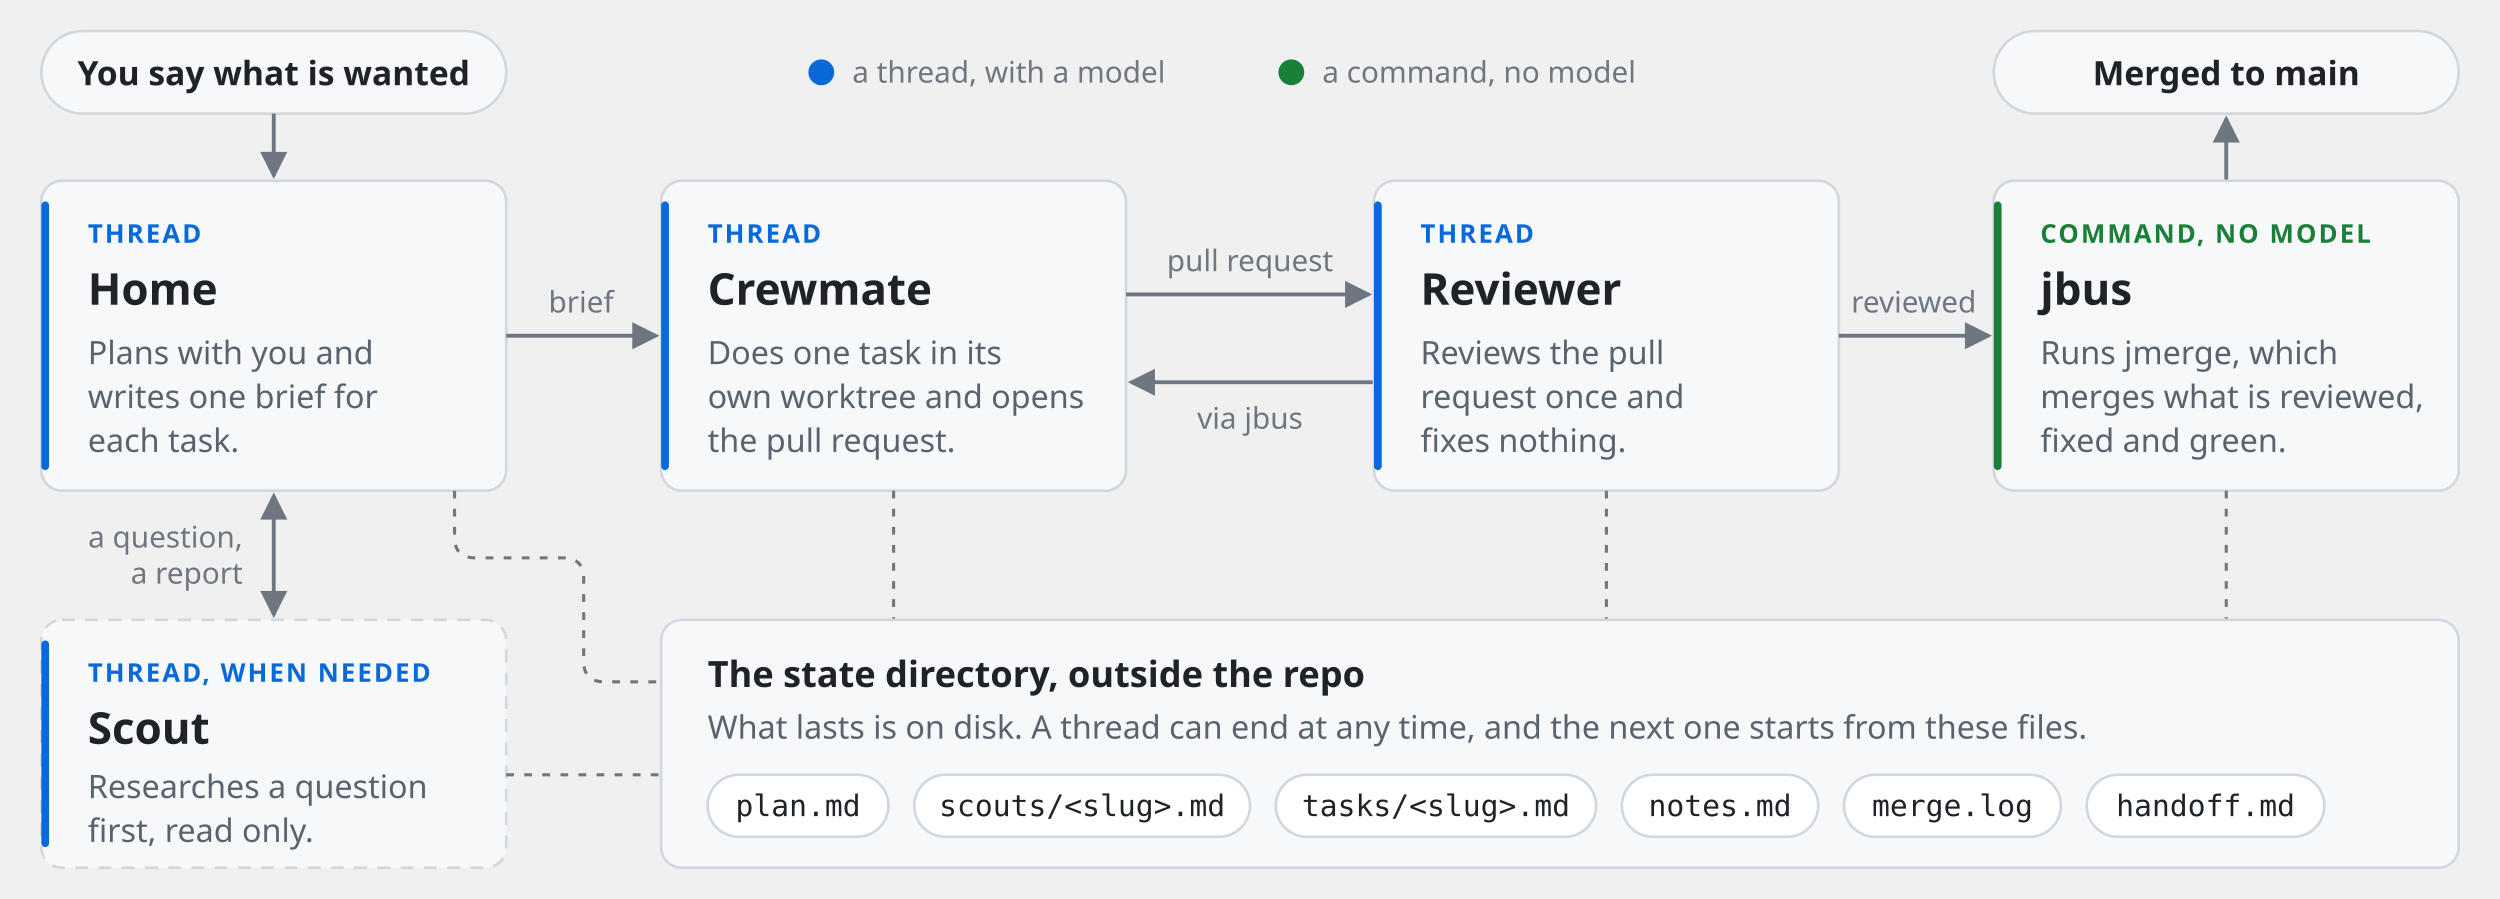
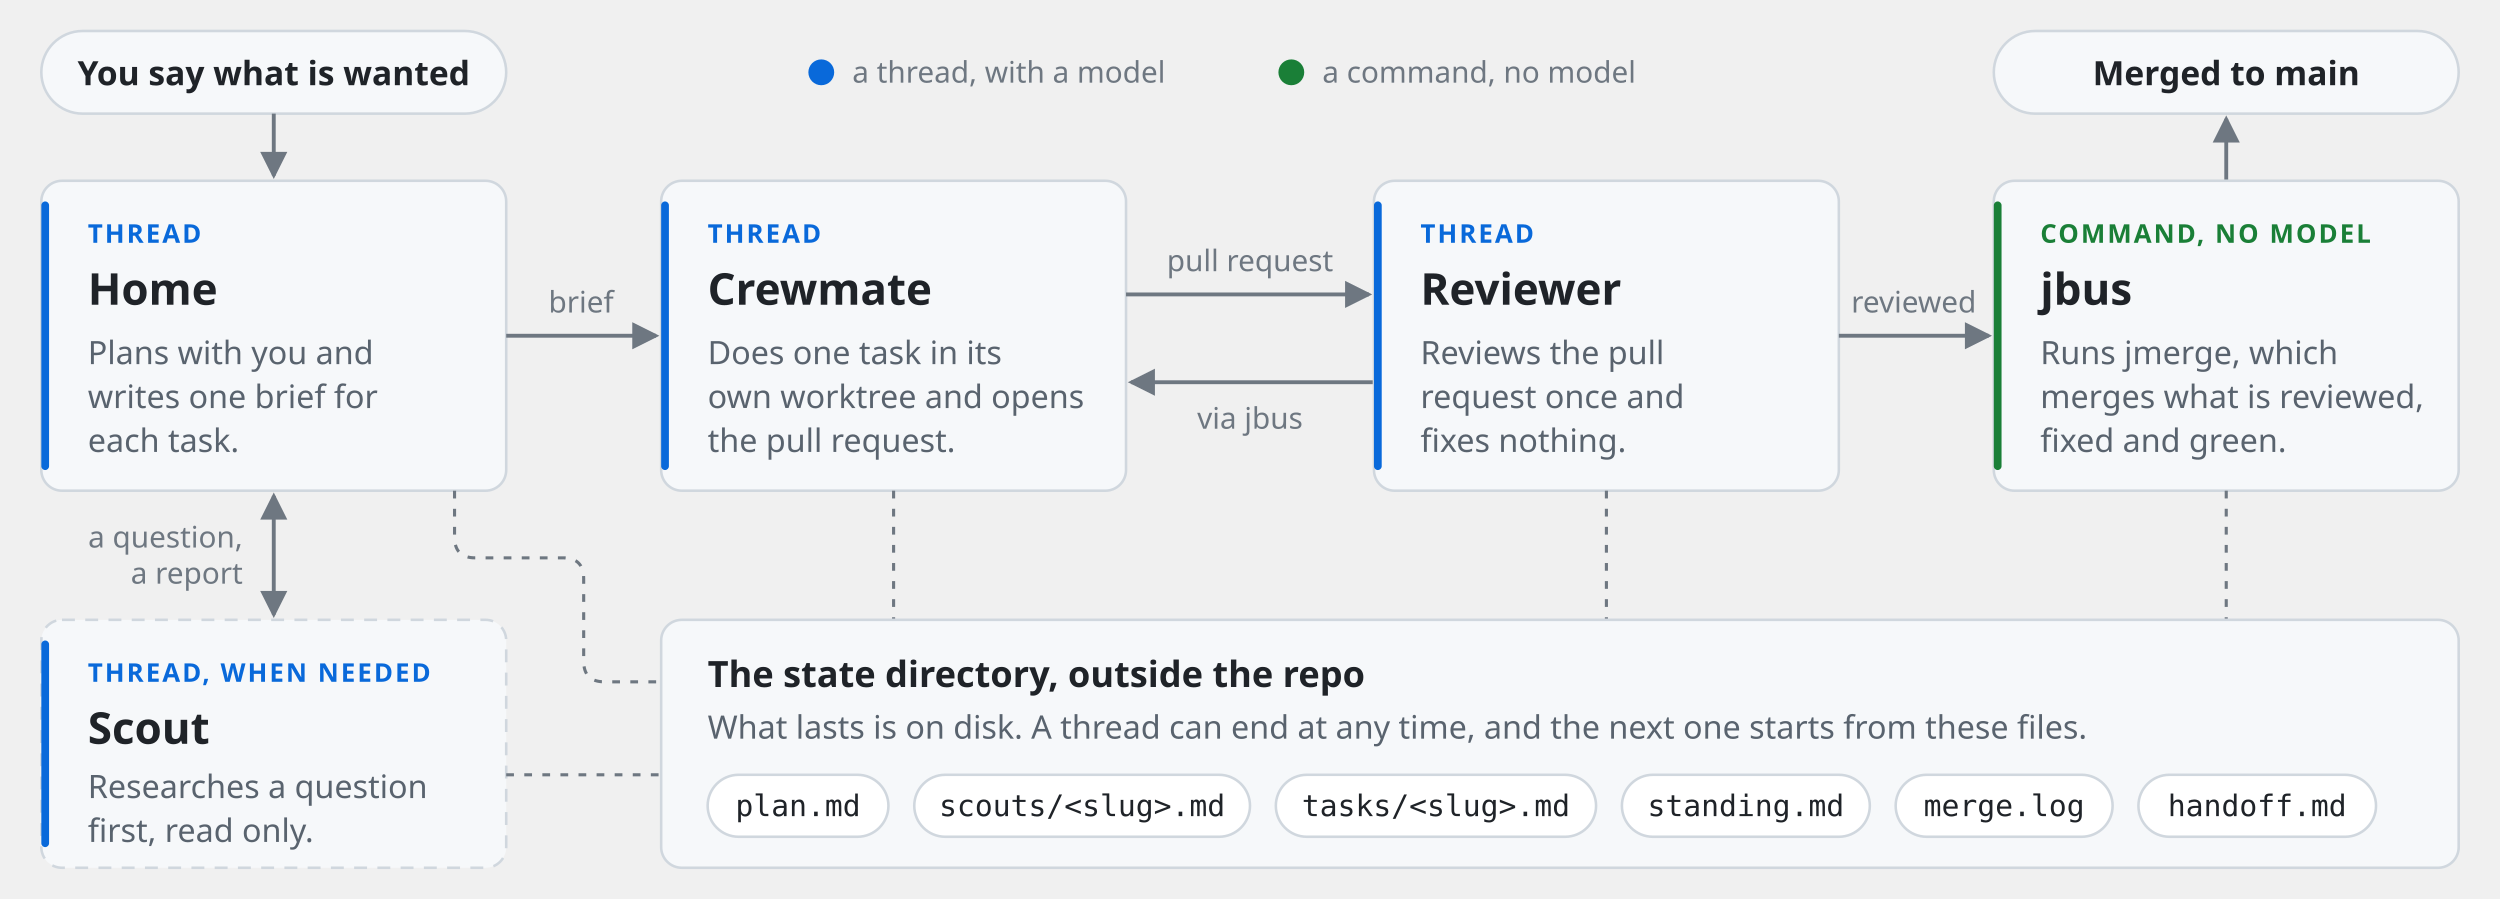
<svg xmlns="http://www.w3.org/2000/svg" viewBox="0 0 968 348" role="img" aria-labelledby="flow-title flow-desc" font-family="-apple-system, BlinkMacSystemFont, 'Segoe UI', 'Noto Sans', Helvetica, Arial, sans-serif">
  <style>
    .card { fill: #f6f8fa; stroke: #d0d7de; }
    .thread { fill: #0969da; }
    .command { fill: #1a7f37; }
    .kicker { font-size: 10px; font-weight: 600; letter-spacing: 0.08em; }
    .name { fill: #1f2328; font-size: 17px; font-weight: 600; }
    .said { fill: #59636e; font-size: 12.5px; }
    .file { fill: #1f2328; font-size: 11.5px; font-family: ui-monospace, SFMono-Regular, 'SF Mono', Menlo, Consolas, monospace; }
    .chip { fill: #ffffff; stroke: #d0d7de; }
    .line { stroke: #6e7781; stroke-width: 1.5; fill: none; }
    .tie { stroke: #6e7781; stroke-width: 1.2; stroke-dasharray: 3 4; fill: none; }
    .head { fill: #6e7781; }
    .label { fill: #6e7781; font-size: 11.5px; }
    @media (prefers-color-scheme: dark) {
      .card { fill: #161b22; stroke: #3d444d; }
      .thread { fill: #4493f8; }
      .command { fill: #3fb950; }
      .name, .file { fill: #f0f6fc; }
      .said { fill: #9198a1; }
      .chip { fill: #0d1117; stroke: #3d444d; }
      .line, .tie { stroke: #7d8590; }
      .head, .label { fill: #7d8590; }
    }
  </style>
  <defs>
    <marker id="tip" viewBox="0 0 8 8" refX="7" refY="4" markerWidth="7" markerHeight="7" orient="auto-start-reverse">
      <path class="head" d="M0 0 8 4 0 8z" />
    </marker>
  </defs>
  <rect class="card" x="16" y="12" width="180" height="32" rx="16" />
  <text class="name" x="106" y="33" text-anchor="middle" style="font-size:13px">You say what is wanted</text>
  <path class="line" d="M106 44V68" marker-end="url(#tip)" />
  <circle class="thread" cx="318" cy="28" r="5" />
  <text class="label" x="330" y="32">a thread, with a model</text>
  <circle class="command" cx="500" cy="28" r="5" />
  <text class="label" x="512" y="32">a command, no model</text>
  <rect class="card" x="772" y="12" width="180" height="32" rx="16" />
  <text class="name" x="862" y="33" text-anchor="middle" style="font-size:13px">Merged to main</text>
  <path class="line" d="M862 70V46" marker-end="url(#tip)" />
  <rect class="card" x="16" y="70" width="180" height="120" rx="8" />
  <rect class="thread" x="16" y="78" width="3" height="104" rx="1.5" />
  <text class="kicker thread" x="34" y="94">THREAD</text>
  <text class="name" x="34" y="118">Home</text>
  <text class="said" x="34" y="141">Plans with you and</text>
  <text class="said" x="34" y="158">writes one brief for</text>
  <text class="said" x="34" y="175">each task.</text>
  <path class="line" d="M196 130H254" marker-end="url(#tip)" />
  <text class="label" x="225" y="121" text-anchor="middle">brief</text>
  <rect class="card" x="256" y="70" width="180" height="120" rx="8" />
  <rect class="thread" x="256" y="78" width="3" height="104" rx="1.5" />
  <text class="kicker thread" x="274" y="94">THREAD</text>
  <text class="name" x="274" y="118">Crewmate</text>
  <text class="said" x="274" y="141">Does one task in its</text>
  <text class="said" x="274" y="158">own worktree and opens</text>
  <text class="said" x="274" y="175">the pull request.</text>
  <path class="line" d="M436 114H530" marker-end="url(#tip)" />
  <text class="label" x="484" y="105" text-anchor="middle">pull request</text>
  <path class="line" d="M532 148H438" marker-end="url(#tip)" />
  <text class="label" x="484" y="166" text-anchor="middle">via jbus</text>
  <rect class="card" x="532" y="70" width="180" height="120" rx="8" />
  <rect class="thread" x="532" y="78" width="3" height="104" rx="1.5" />
  <text class="kicker thread" x="550" y="94">THREAD</text>
  <text class="name" x="550" y="118">Reviewer</text>
  <text class="said" x="550" y="141">Reviews the pull</text>
  <text class="said" x="550" y="158">request once and</text>
  <text class="said" x="550" y="175">fixes nothing.</text>
  <path class="line" d="M712 130H770" marker-end="url(#tip)" />
  <text class="label" x="741" y="121" text-anchor="middle">reviewed</text>
  <rect class="card" x="772" y="70" width="180" height="120" rx="8" />
  <rect class="command" x="772" y="78" width="3" height="104" rx="1.5" />
  <text class="kicker command" x="790" y="94">COMMAND, NO MODEL</text>
  <text class="name" x="790" y="118">jbus</text>
  <text class="said" x="790" y="141">Runs jmerge, which</text>
  <text class="said" x="790" y="158">merges what is reviewed,</text>
  <text class="said" x="790" y="175">fixed and green.</text>
  <path class="line" d="M106 192V238" marker-start="url(#tip)" marker-end="url(#tip)" />
  <text class="label" x="94" y="212" text-anchor="end">a question,</text>
  <text class="label" x="94" y="226" text-anchor="end">a report</text>
  <rect class="card" x="16" y="240" width="180" height="96" rx="8" stroke-dasharray="5 4" />
  <rect class="thread" x="16" y="248" width="3" height="80" rx="1.5" />
  <text class="kicker thread" x="34" y="264">THREAD, WHEN NEEDED</text>
  <text class="name" x="34" y="288">Scout</text>
  <text class="said" x="34" y="309">Researches a question</text>
  <text class="said" x="34" y="326">first, read only.</text>
  <path class="tie" d="M176 190V208Q176 216 184 216H218Q226 216 226 224V256Q226 264 234 264H256" />
  <path class="tie" d="M196 300H256" />
  <path class="tie" d="M346 190V240" />
  <path class="tie" d="M622 190V240" />
  <path class="tie" d="M862 190V240" />
  <rect class="card" x="256" y="240" width="696" height="96" rx="8" />
  <text class="name" x="274" y="266" style="font-size:14px">The state directory, outside the repo</text>
  <text class="said" x="274" y="286">What lasts is on disk. A thread can end at any time, and the next one starts from these files.</text>
  <rect class="chip" x="274" y="300" width="70" height="24" rx="12" />
  <text class="file" x="309" y="316" text-anchor="middle">plan.md</text>
  <rect class="chip" x="354" y="300" width="130" height="24" rx="12" />
  <text class="file" x="419" y="316" text-anchor="middle">scouts/&lt;slug&gt;.md</text>
  <rect class="chip" x="494" y="300" width="124" height="24" rx="12" />
  <text class="file" x="556" y="316" text-anchor="middle">tasks/&lt;slug&gt;.md</text>
-   <rect class="chip" x="628" y="300" width="76" height="24" rx="12" />
-   <text class="file" x="666" y="316" text-anchor="middle">notes.md</text>
-   <rect class="chip" x="714" y="300" width="84" height="24" rx="12" />
-   <text class="file" x="756" y="316" text-anchor="middle">merge.log</text>
-   <rect class="chip" x="808" y="300" width="92" height="24" rx="12" />
-   <text class="file" x="854" y="316" text-anchor="middle">handoff.md</text>
+   <rect class="chip" x="628" y="300" width="96" height="24" rx="12" />
+   <text class="file" x="676" y="316" text-anchor="middle">standing.md</text>
+   <rect class="chip" x="734" y="300" width="84" height="24" rx="12" />
+   <text class="file" x="776" y="316" text-anchor="middle">merge.log</text>
+   <rect class="chip" x="828" y="300" width="92" height="24" rx="12" />
+   <text class="file" x="874" y="316" text-anchor="middle">handoff.md</text>
</svg>
